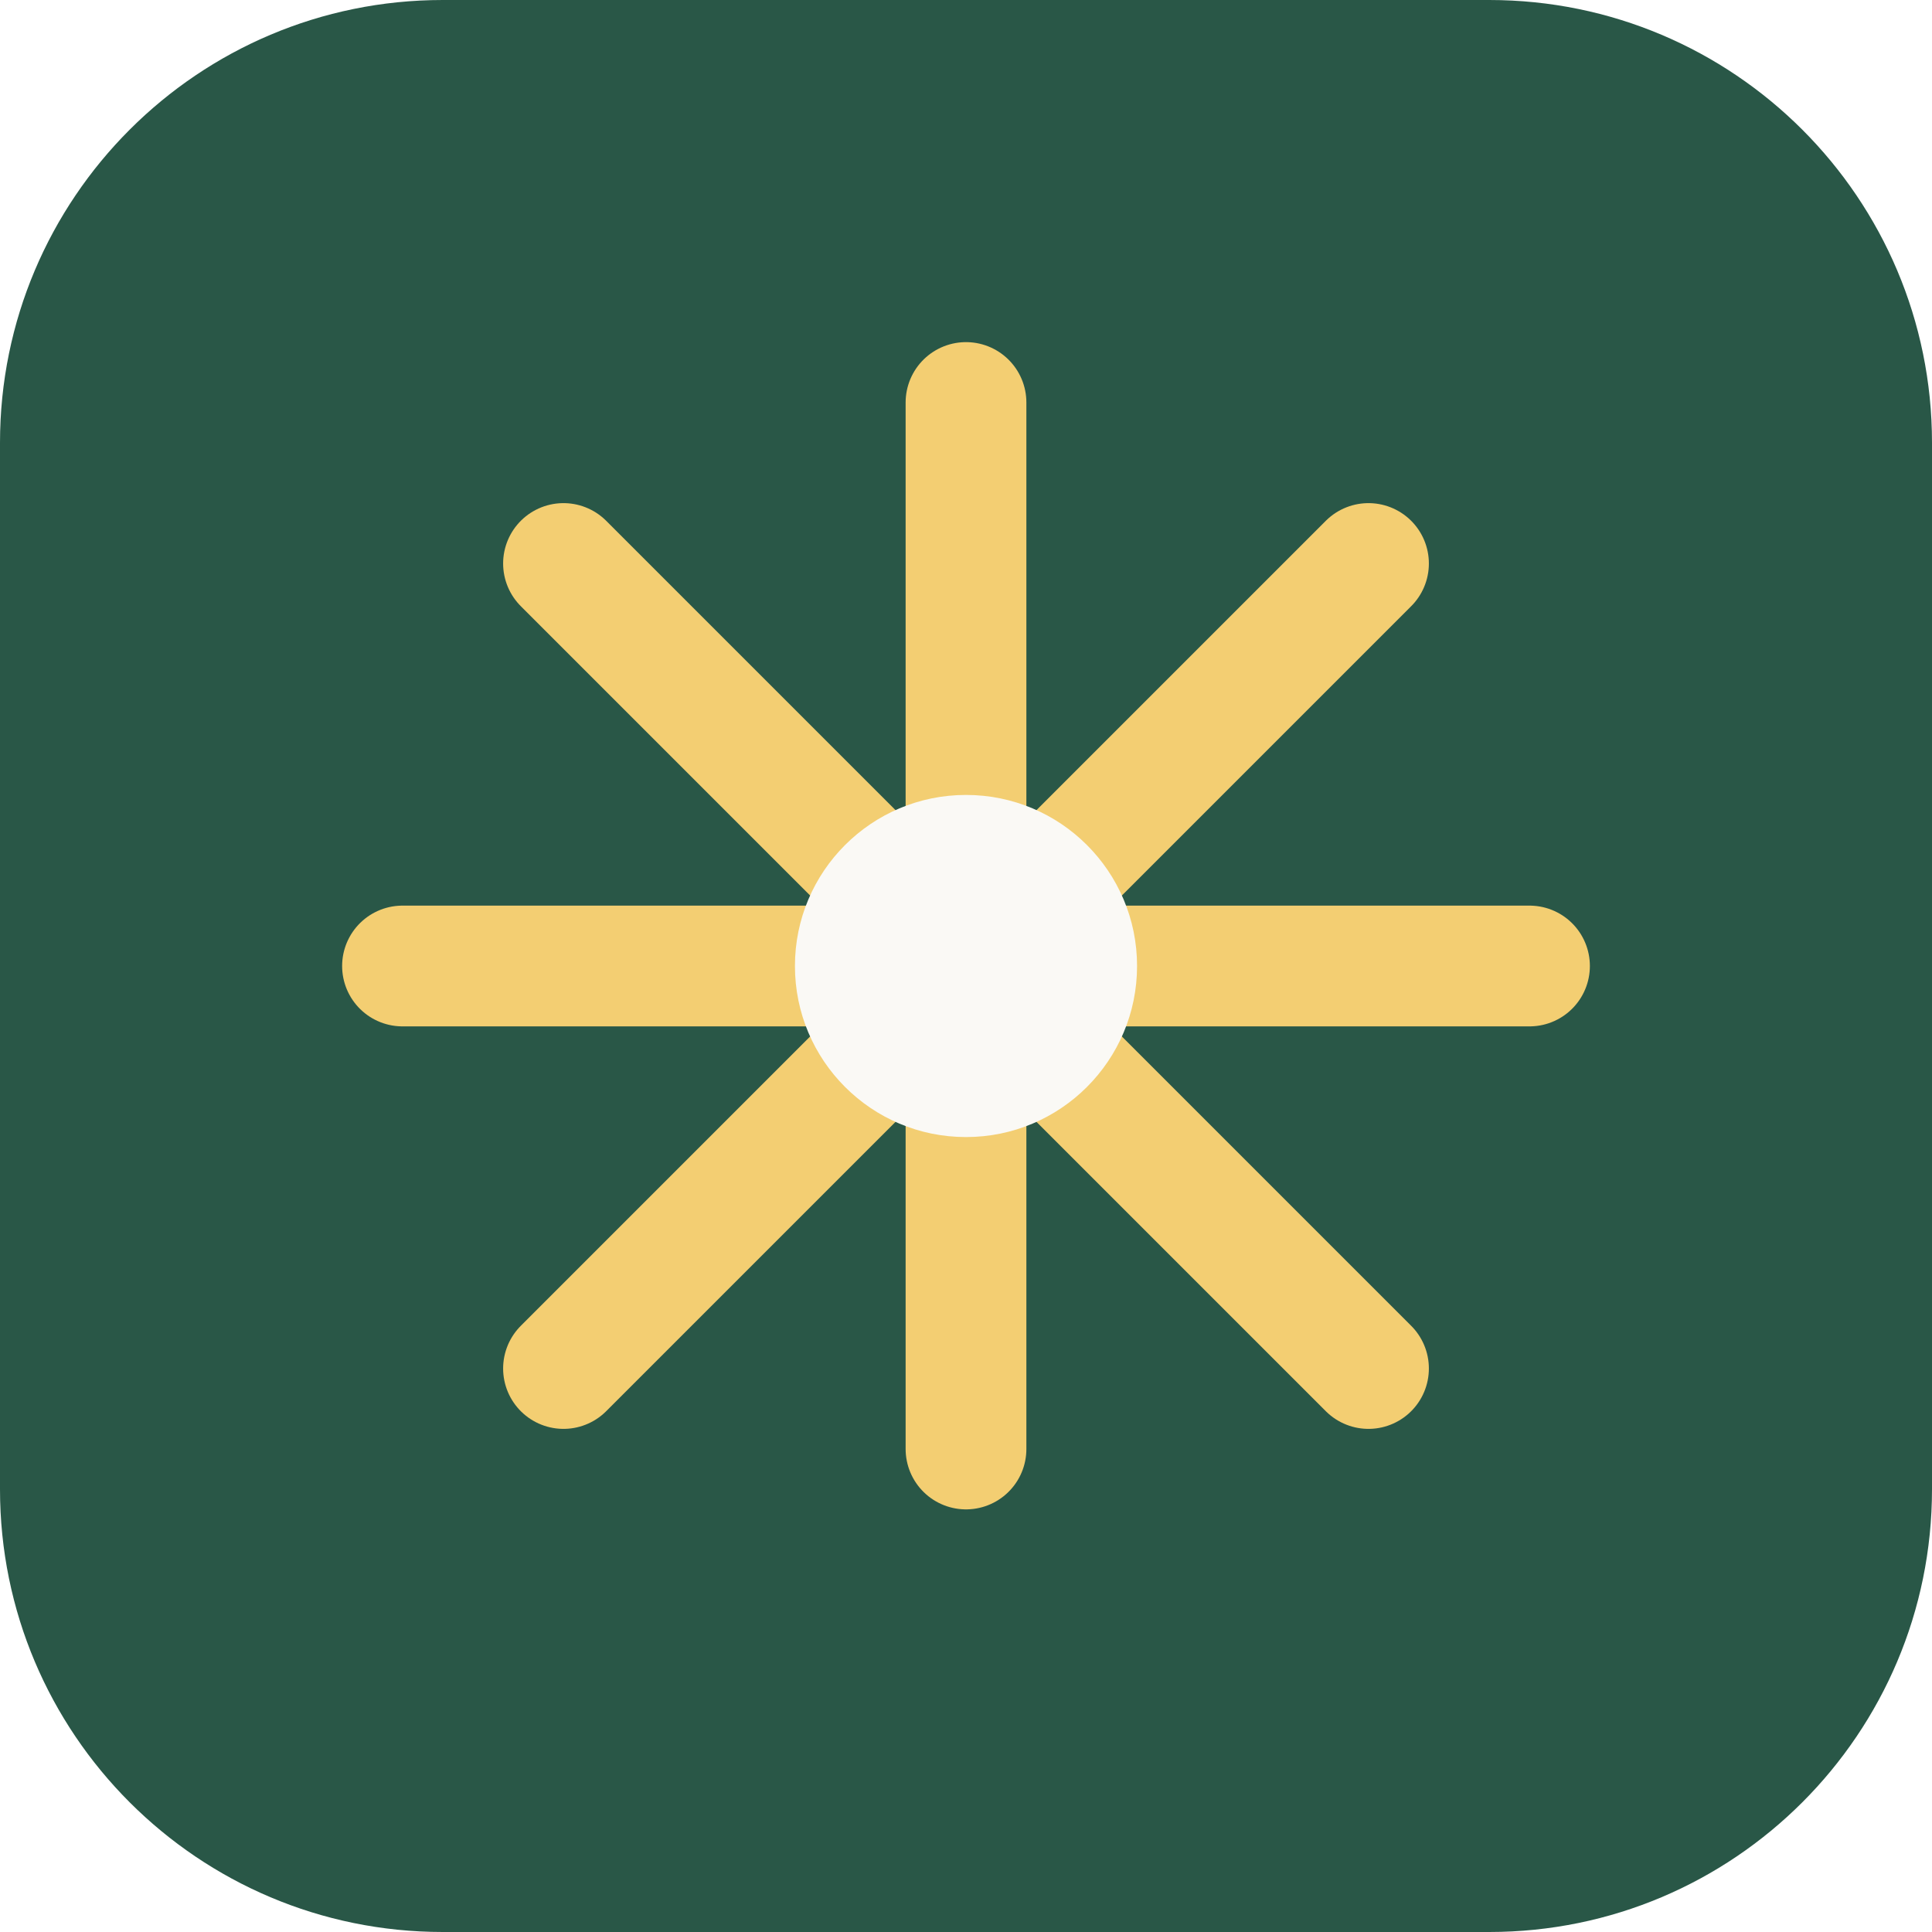
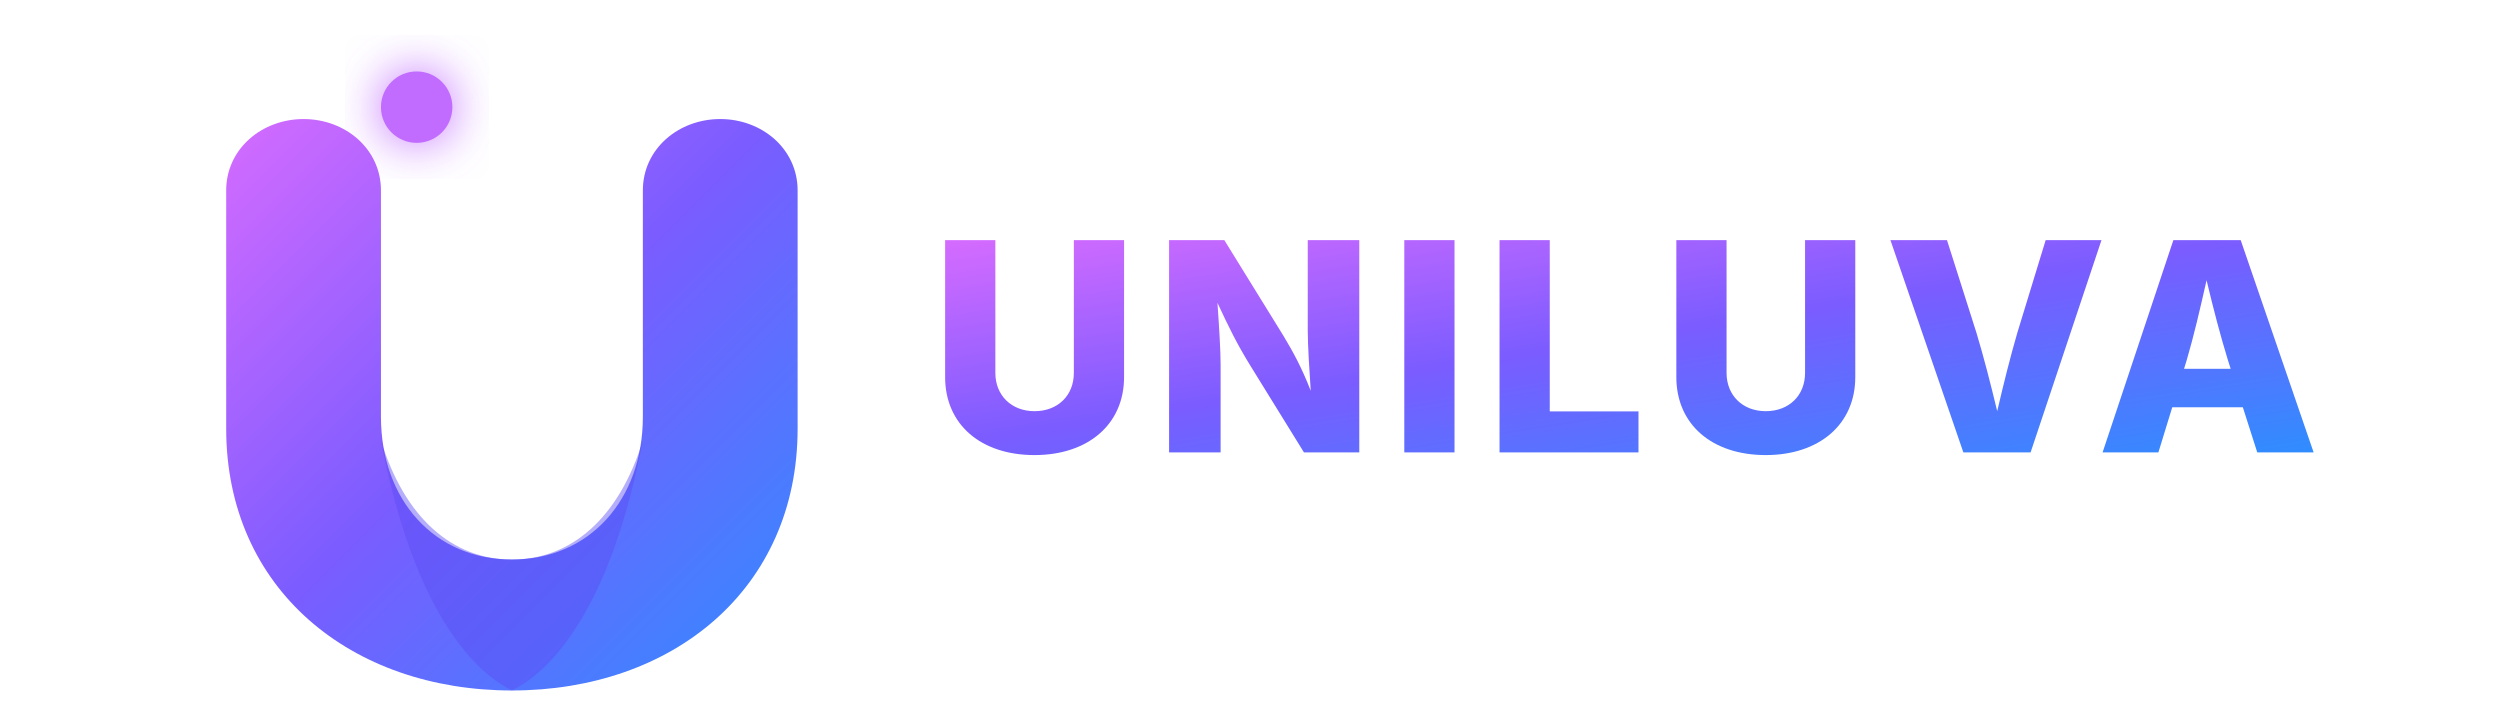
- <svg xmlns="http://www.w3.org/2000/svg" width="192" height="192" viewBox="0 0 192 192">
-   <rect width="192" height="192" rx="44" fill="#295747" />
-   <g stroke="#f3ce72" stroke-width="12" stroke-linecap="round">
-     <path d="M96 40v104M40 96h112M56 56l80 80M56 136l80-80" />
+ <svg xmlns="http://www.w3.org/2000/svg" viewBox="0 0 420 120">
+   <defs>
+     <linearGradient id="g" x1="0" y1="0" x2="1" y2="1">
+       <stop offset="0%" stop-color="#D56BFF" />
+       <stop offset="48%" stop-color="#7A5CFF" />
+       <stop offset="100%" stop-color="#2F8DFF" />
+     </linearGradient>
+     <filter id="glow" x="-50%" y="-50%" width="200%" height="200%">
+       <feGaussianBlur stdDeviation="4" result="b" />
+       <feMerge>
+         <feMergeNode in="b" />
+         <feMergeNode in="SourceGraphic" />
+       </feMerge>
+     </filter>
+   </defs>
+   <g transform="translate(14,8)">
+     <circle cx="56" cy="10" r="6" fill="#C16CFF" filter="url(#glow)" />
+     <path d="M24 24              C24 17 30 12 37 12              C44 12 50 17 50 24              V62              C50 76 59 86 72 86              C85 86 94 76 94 62              V24              C94 17 100 12 107 12              C114 12 120 17 120 24              V64              C120 91 99 108 72 108              C45 108 24 91 24 64 Z" fill="url(#g)" />
+     <path d="M50 66              C54 79 62 86 72 86              C82 86 90 79 94 66              C89 92 80 104 72 108              C64 104 55 92 50 66 Z" fill="#5C4CF5" opacity=".45" />
  </g>
-   <circle cx="96" cy="96" r="17" fill="#faf9f5" />
+   <text x="156" y="76" font-family="Inter, Poppins, Arial, sans-serif" font-size="49" font-weight="800" letter-spacing="2" fill="url(#g)">UNILUVA</text>
</svg>
